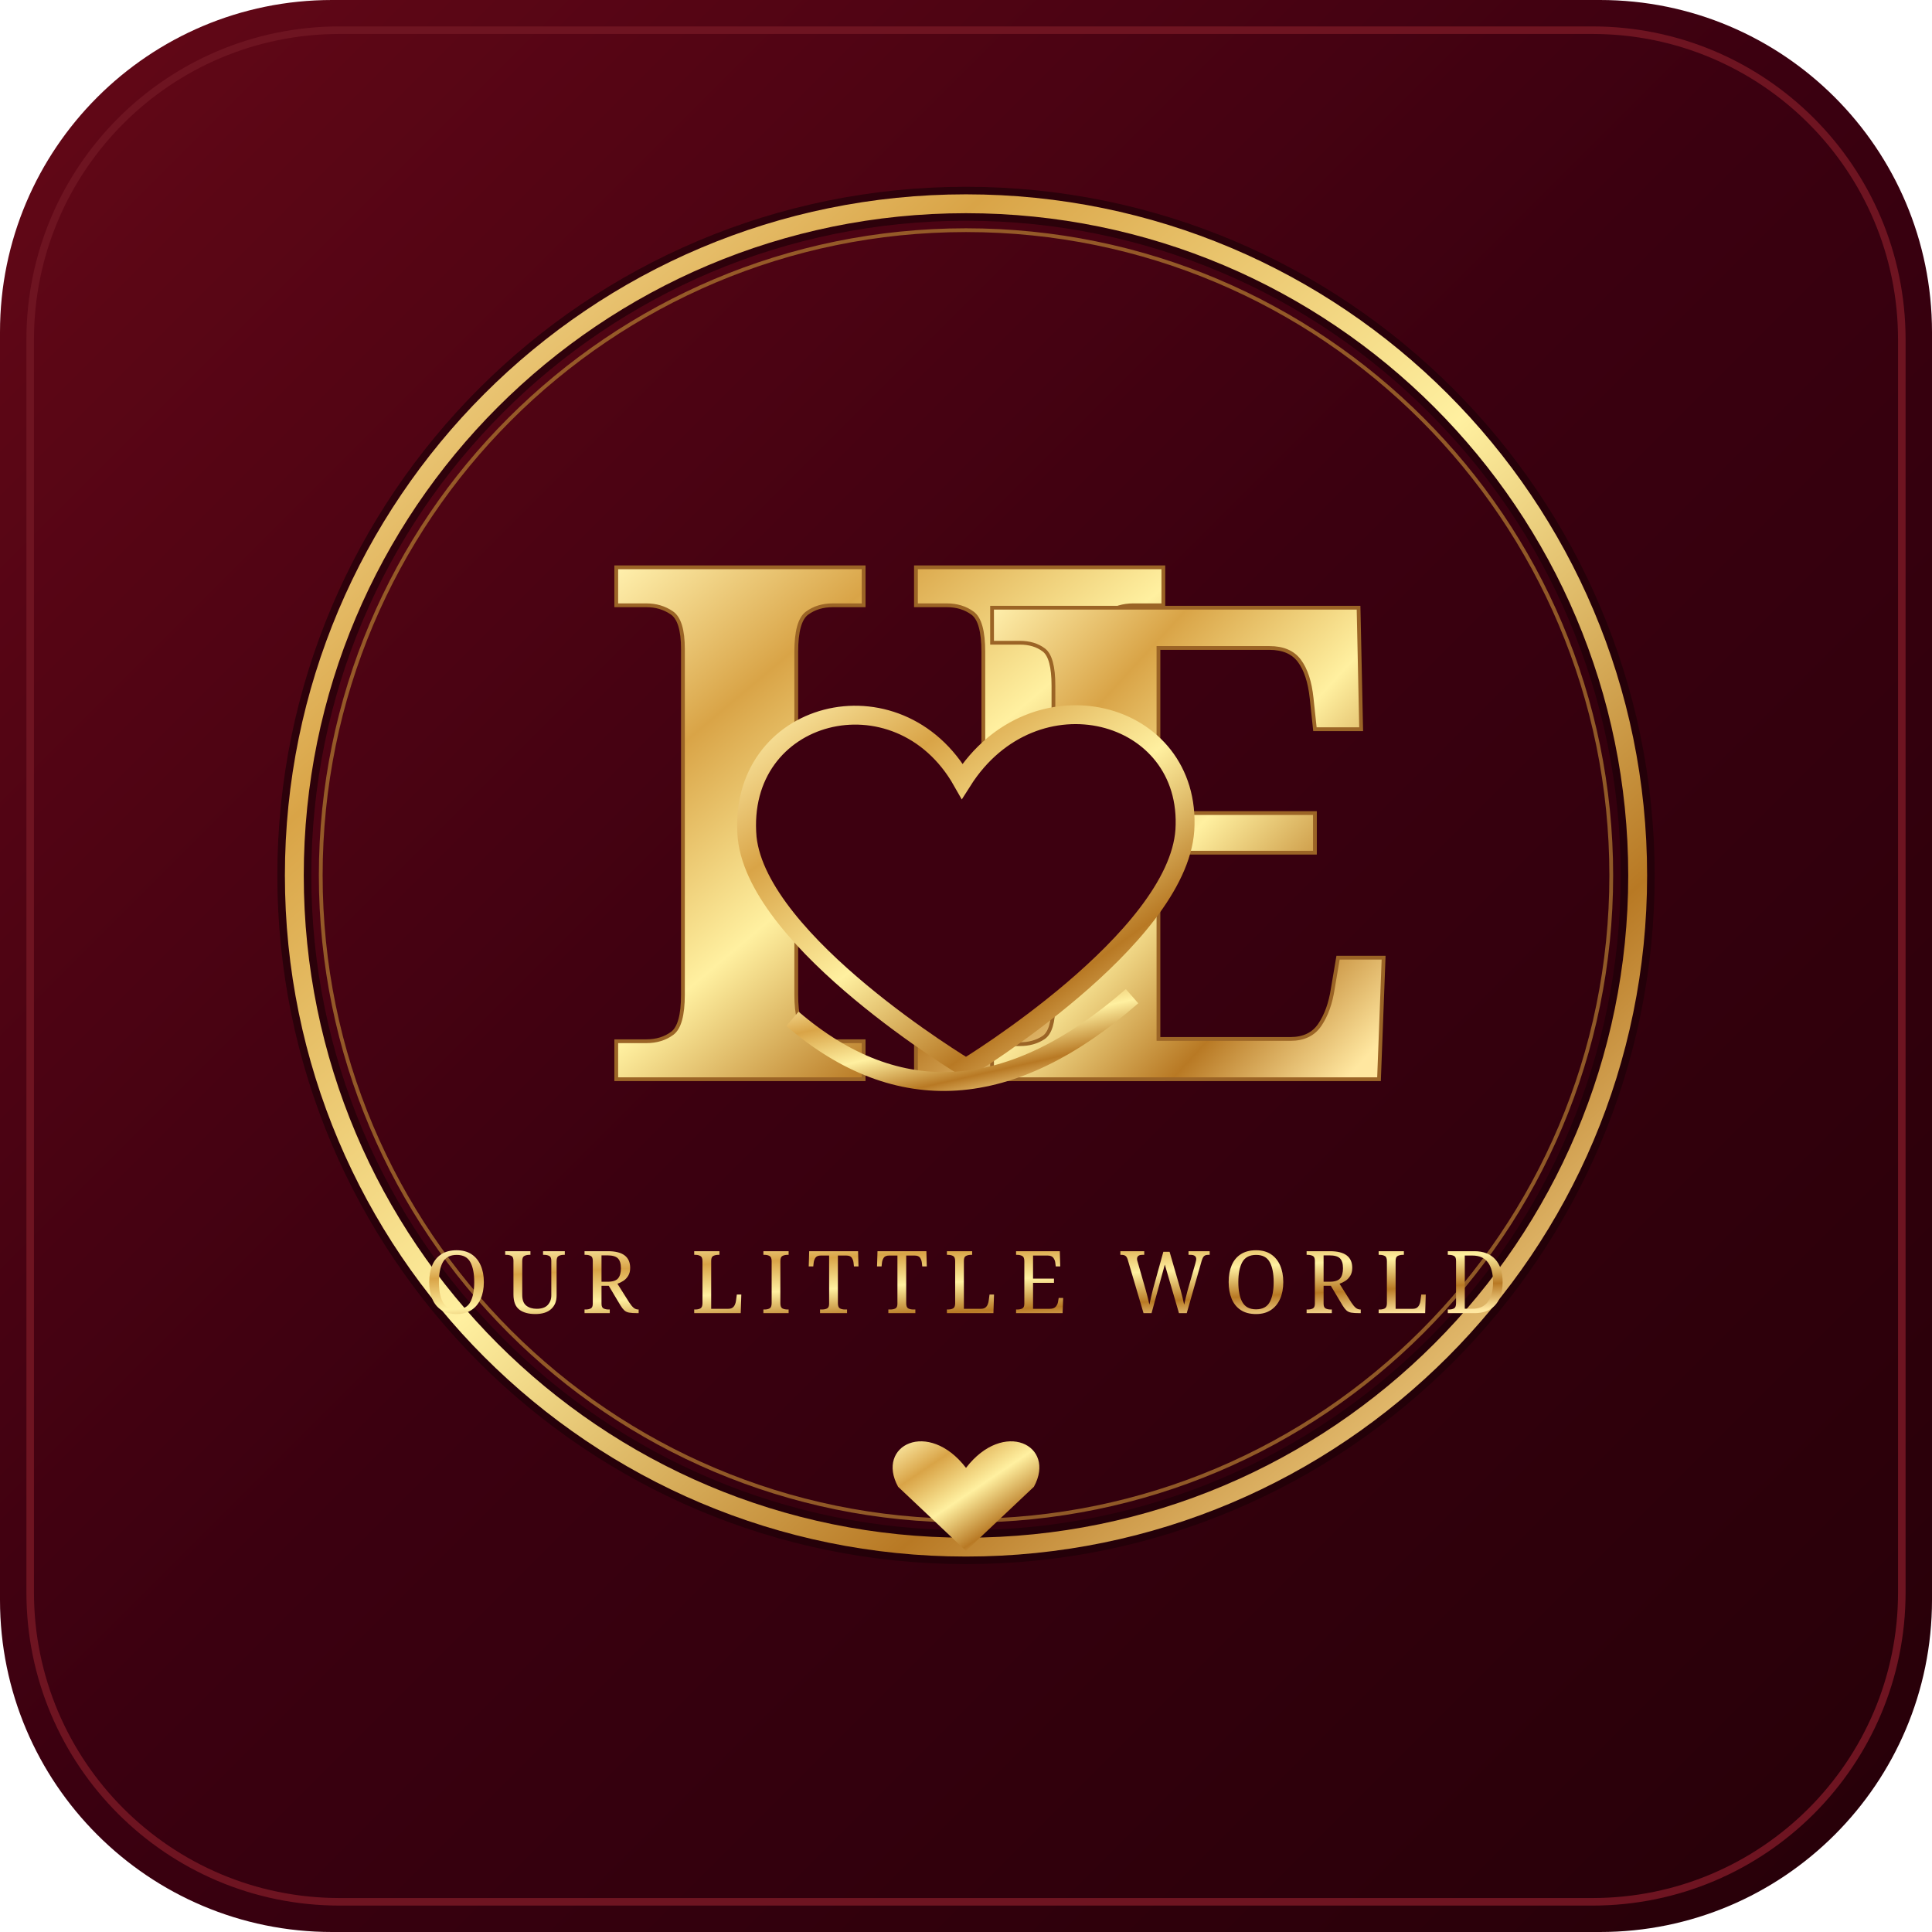
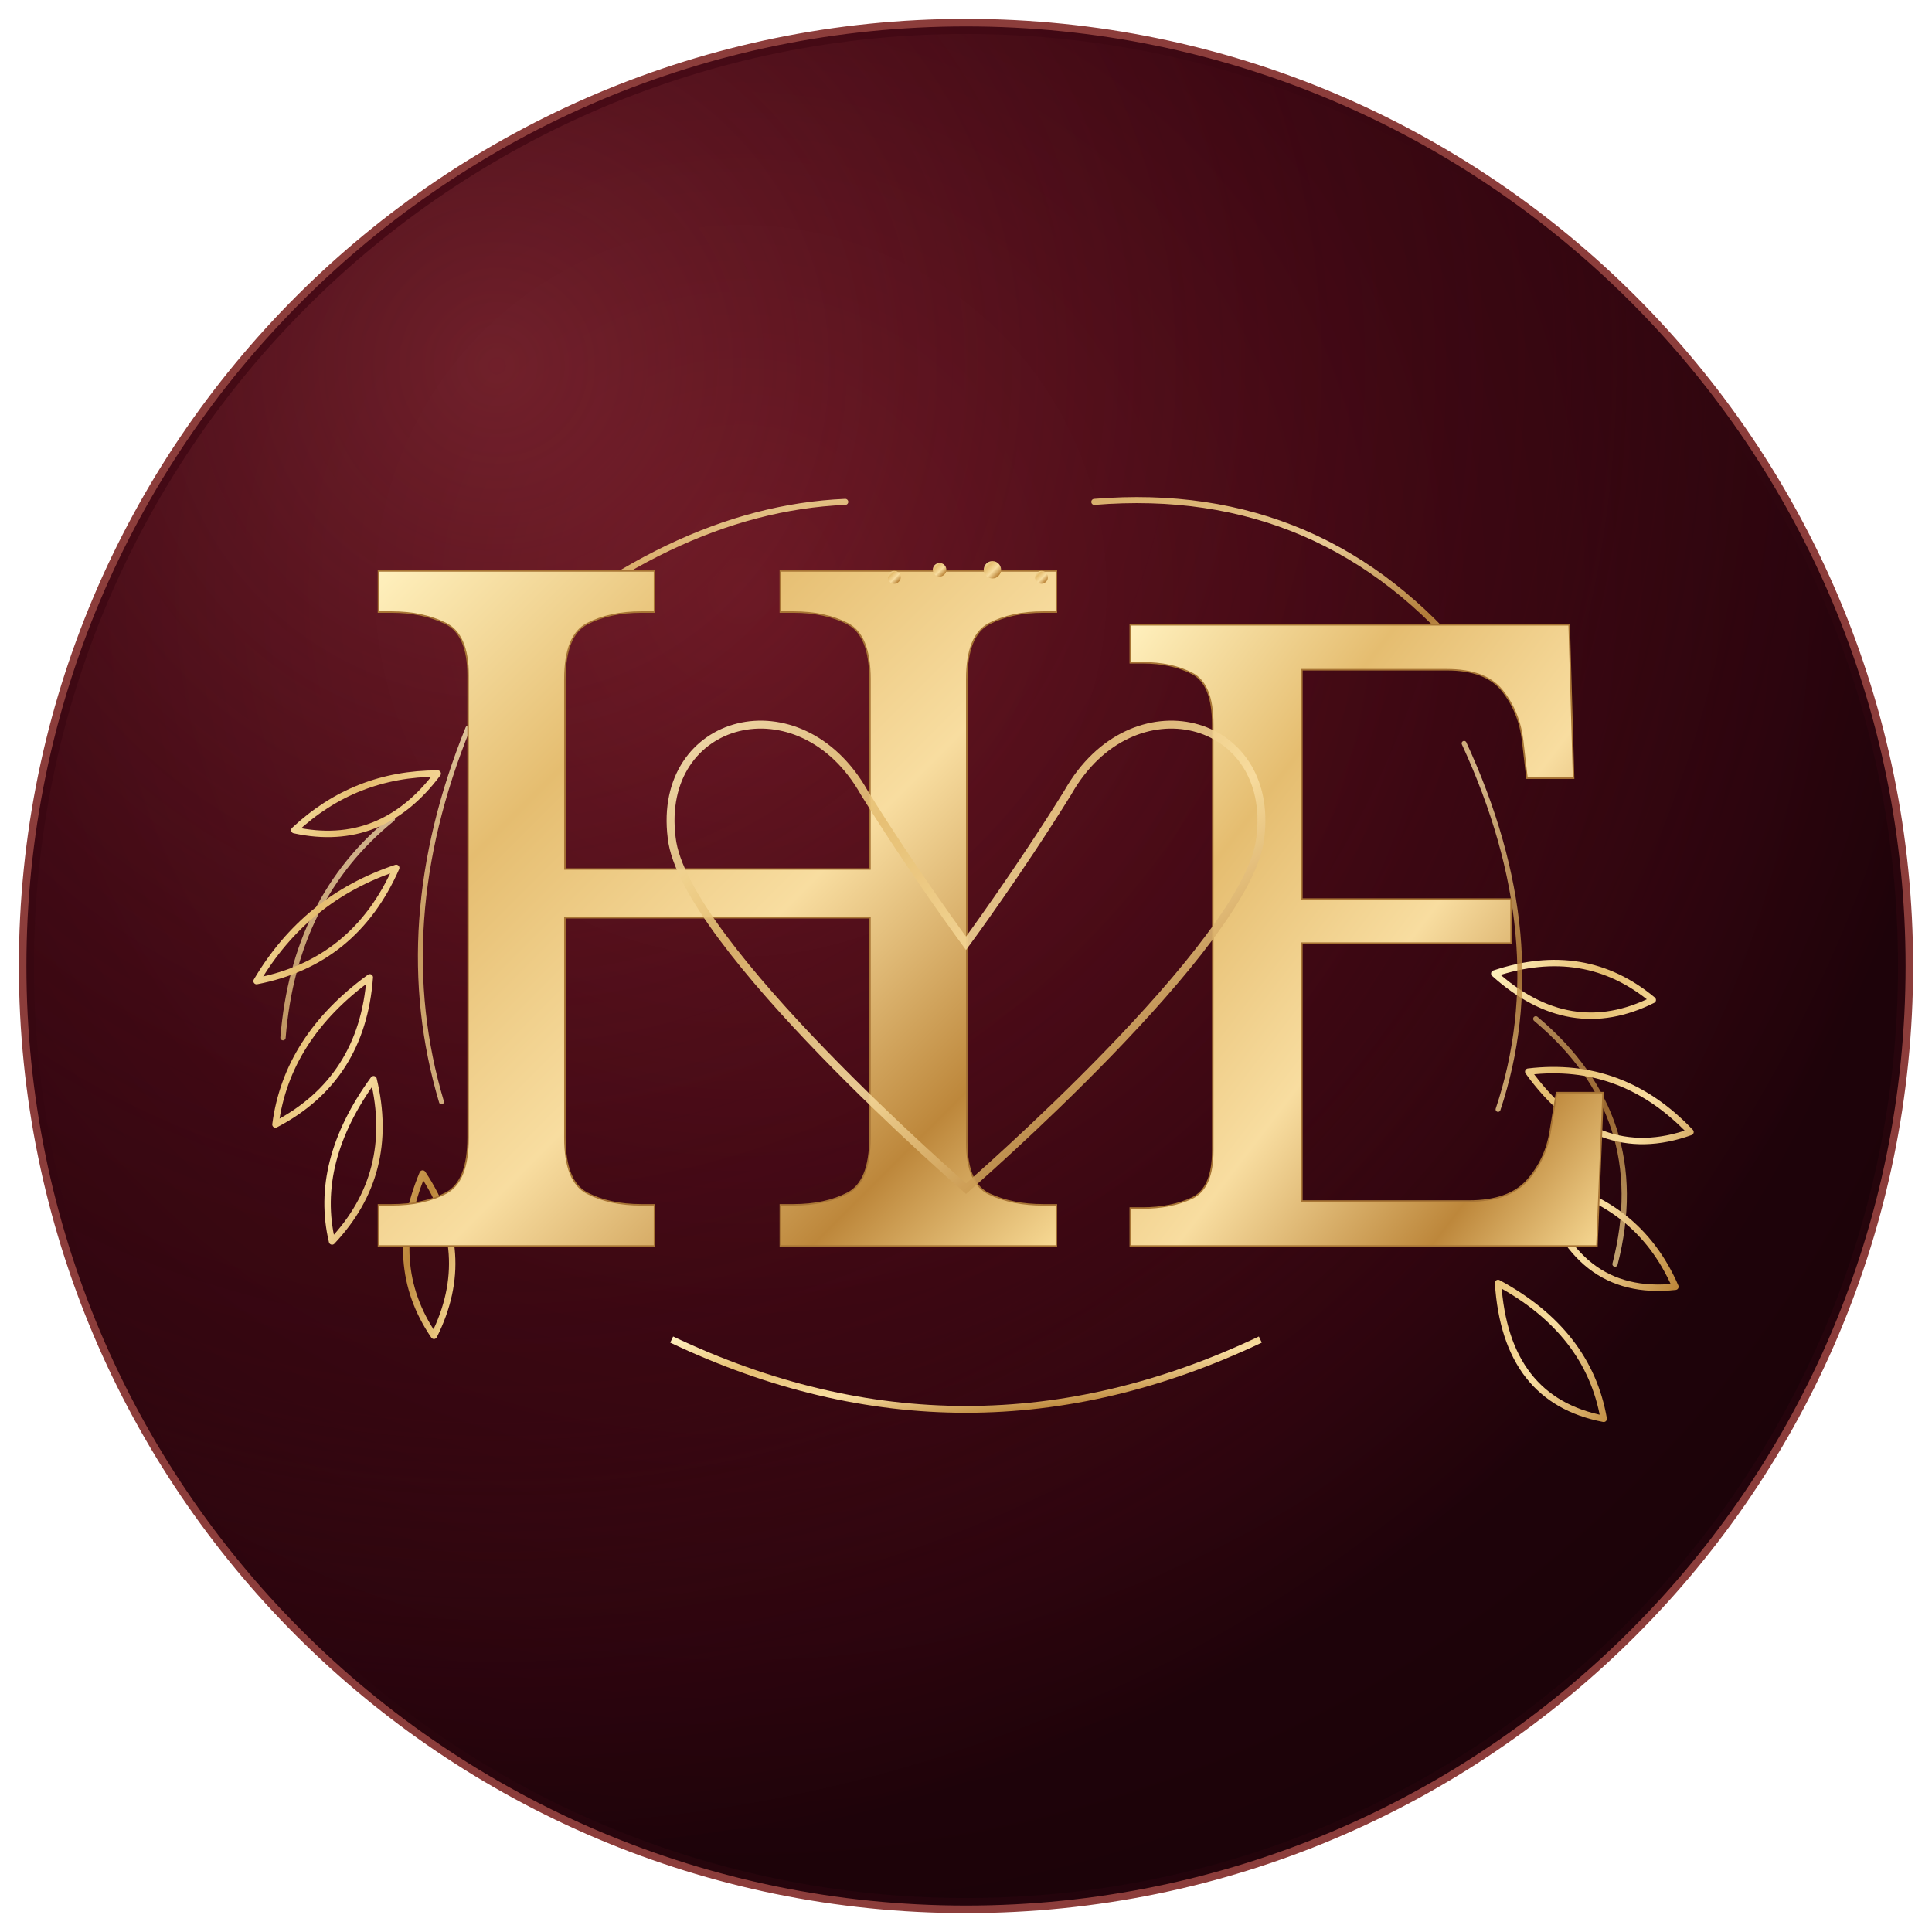
<svg xmlns="http://www.w3.org/2000/svg" width="512" height="512" viewBox="0 0 512 512">
  <defs>
-     <linearGradient id="bg" x1="0" y1="0" x2="1" y2="1">
-       <stop stop-color="#650817" />
-       <stop offset=".48" stop-color="#3b0010" />
-       <stop offset="1" stop-color="#260008" />
+     <radialGradient id="burgundy" cx="38%" cy="30%" r="75%">
+       <stop stop-color="#64121f" />
+       <stop offset=".52" stop-color="#3b0712" />
+       <stop offset="1" stop-color="#21040b" />
+     </radialGradient>
+     <linearGradient id="gold" x1="0" y1="0" x2="1" y2="1">
+       <stop stop-color="#fff0bd" />
+       <stop offset=".28" stop-color="#e5bd70" />
+       <stop offset=".55" stop-color="#f8dda0" />
+       <stop offset=".82" stop-color="#bd873b" />
+       <stop offset="1" stop-color="#f7d994" />
    </linearGradient>
-     <linearGradient id="gold" x1="0" y1="0" x2=".9" y2="1">
-       <stop stop-color="#fff0ad" />
-       <stop offset=".25" stop-color="#d9a447" />
-       <stop offset=".52" stop-color="#fff0a0" />
-       <stop offset=".78" stop-color="#b87924" />
-       <stop offset="1" stop-color="#ffe7a0" />
-     </linearGradient>
-     <clipPath id="round">
-       <rect width="512" height="512" rx="88" />
-     </clipPath>
+     <radialGradient id="shine" cx="25%" cy="18%" r="80%">
+       <stop stop-color="#a9434b" stop-opacity=".35" />
+       <stop offset=".7" stop-color="#400711" stop-opacity="0" />
+       <stop offset="1" stop-color="#160208" stop-opacity=".55" />
+     </radialGradient>
  </defs>
-   <g clip-path="url(#round)">
-     <rect width="512" height="512" fill="url(#bg)" />
-     <rect x="8" y="8" width="496" height="496" rx="82" fill="none" stroke="#6e1421" stroke-width="2" />
-     <circle cx="256" cy="232" r="178" fill="none" stroke="#1b0006" stroke-width="9" opacity=".65" />
-     <circle cx="256" cy="232" r="178" fill="none" stroke="url(#gold)" stroke-width="5" />
-     <circle cx="256" cy="232" r="171" fill="none" stroke="#a76f2d" stroke-width="1" opacity=".8" />
-     <text x="158" y="286" font-family="Georgia,serif" font-size="190" font-weight="bold" fill="url(#gold)" stroke="#9b6426" stroke-width="1">H</text>
-     <text x="258" y="286" font-family="Georgia,serif" font-size="175" font-weight="bold" fill="url(#gold)" stroke="#9b6426" stroke-width="1">E</text>
-     <path d="M255 207 C238 177 195 188 198 222 C201 250 256 283 256 283 C256 283 312 249 314 220 C316 188 274 177 255 207Z" fill="#3d0010" stroke="url(#gold)" stroke-width="5" />
-     <path d="M210 270 Q252 306 300 264" fill="none" stroke="url(#gold)" stroke-width="5" />
-     <text x="256" y="348" text-anchor="middle" font-family="Georgia,serif" font-size="23" letter-spacing="4" fill="url(#gold)">OUR LITTLE WORLD</text>
-     <path d="M158 377 H229 M283 377 H354" stroke="url(#gold)" stroke-width="2" />
-     <path d="M256 389 C246 376 232 383 238 394 L256 411 L274 394 C280 383 266 376 256 389Z" fill="url(#gold)" />
+   <circle cx="256" cy="256" r="250" fill="url(#burgundy)" stroke="#8c3d3b" stroke-width="2" />
+   <circle cx="256" cy="256" r="247" fill="url(#shine)" />
+   <g fill="none" stroke="url(#gold)" stroke-linecap="round" stroke-linejoin="round">
+     <path d="M130 178 Q177 135 224 133 M290 133 Q351 128 390 176" stroke-width="1.6" opacity=".9" />
+     <path d="M104 217 Q78 238 75 275 M407 270 Q438 296 428 335" stroke-width="1.4" opacity=".75" />
+     <path d="M116 205 Q94 205 78 220 Q101 225 116 205Z M105 230 Q81 238 68 260 Q94 255 105 230Z M98 259 Q76 275 73 298 Q96 286 98 259Z M99 286 Q83 308 88 329 Q105 311 99 286Z M112 311 Q102 335 115 354 Q126 332 112 311Z" stroke-width="1.7" />
+     <path d="M396 258 Q420 250 438 265 Q416 276 396 258Z M405 284 Q430 281 448 300 Q423 309 405 284Z M408 313 Q434 318 444 341 Q417 344 408 313Z M397 340 Q421 353 425 376 Q399 371 397 340Z" stroke-width="1.7" />
+     <path d="M124 193 Q103 245 117 292 M388 197 Q412 249 397 294" stroke-width="1.3" opacity=".8" />
+   </g>
+   <g fill="url(#gold)" stroke="#a87535" stroke-width=".8" paint-order="stroke">
+     <text x="91" y="330" font-family="Georgia,serif" font-size="250" font-weight="normal">H</text>
+     <text x="291" y="330" font-family="Georgia,serif" font-size="230" font-weight="normal">E</text>
+   </g>
+   <path d="M229 210 C212 180 174 190 178 222 C181 250 256 315 256 315 C256 315 331 250 334 222 C338 190 300 180 283 210 C270 231 256 250 256 250 C256 250 242 231 229 210Z" fill="none" stroke="url(#gold)" stroke-width="2.1" opacity=".9" />
+   <path d="M178 355 Q256 392 334 355" fill="none" stroke="url(#gold)" stroke-width="1.8" />
+   <g fill="url(#gold)">
+     <circle cx="237" cy="153" r="1.7" />
+     <circle cx="249" cy="151" r="1.8" />
+     <circle cx="263" cy="151" r="2.3" />
+     <circle cx="276" cy="153" r="1.7" />
  </g>
</svg>
